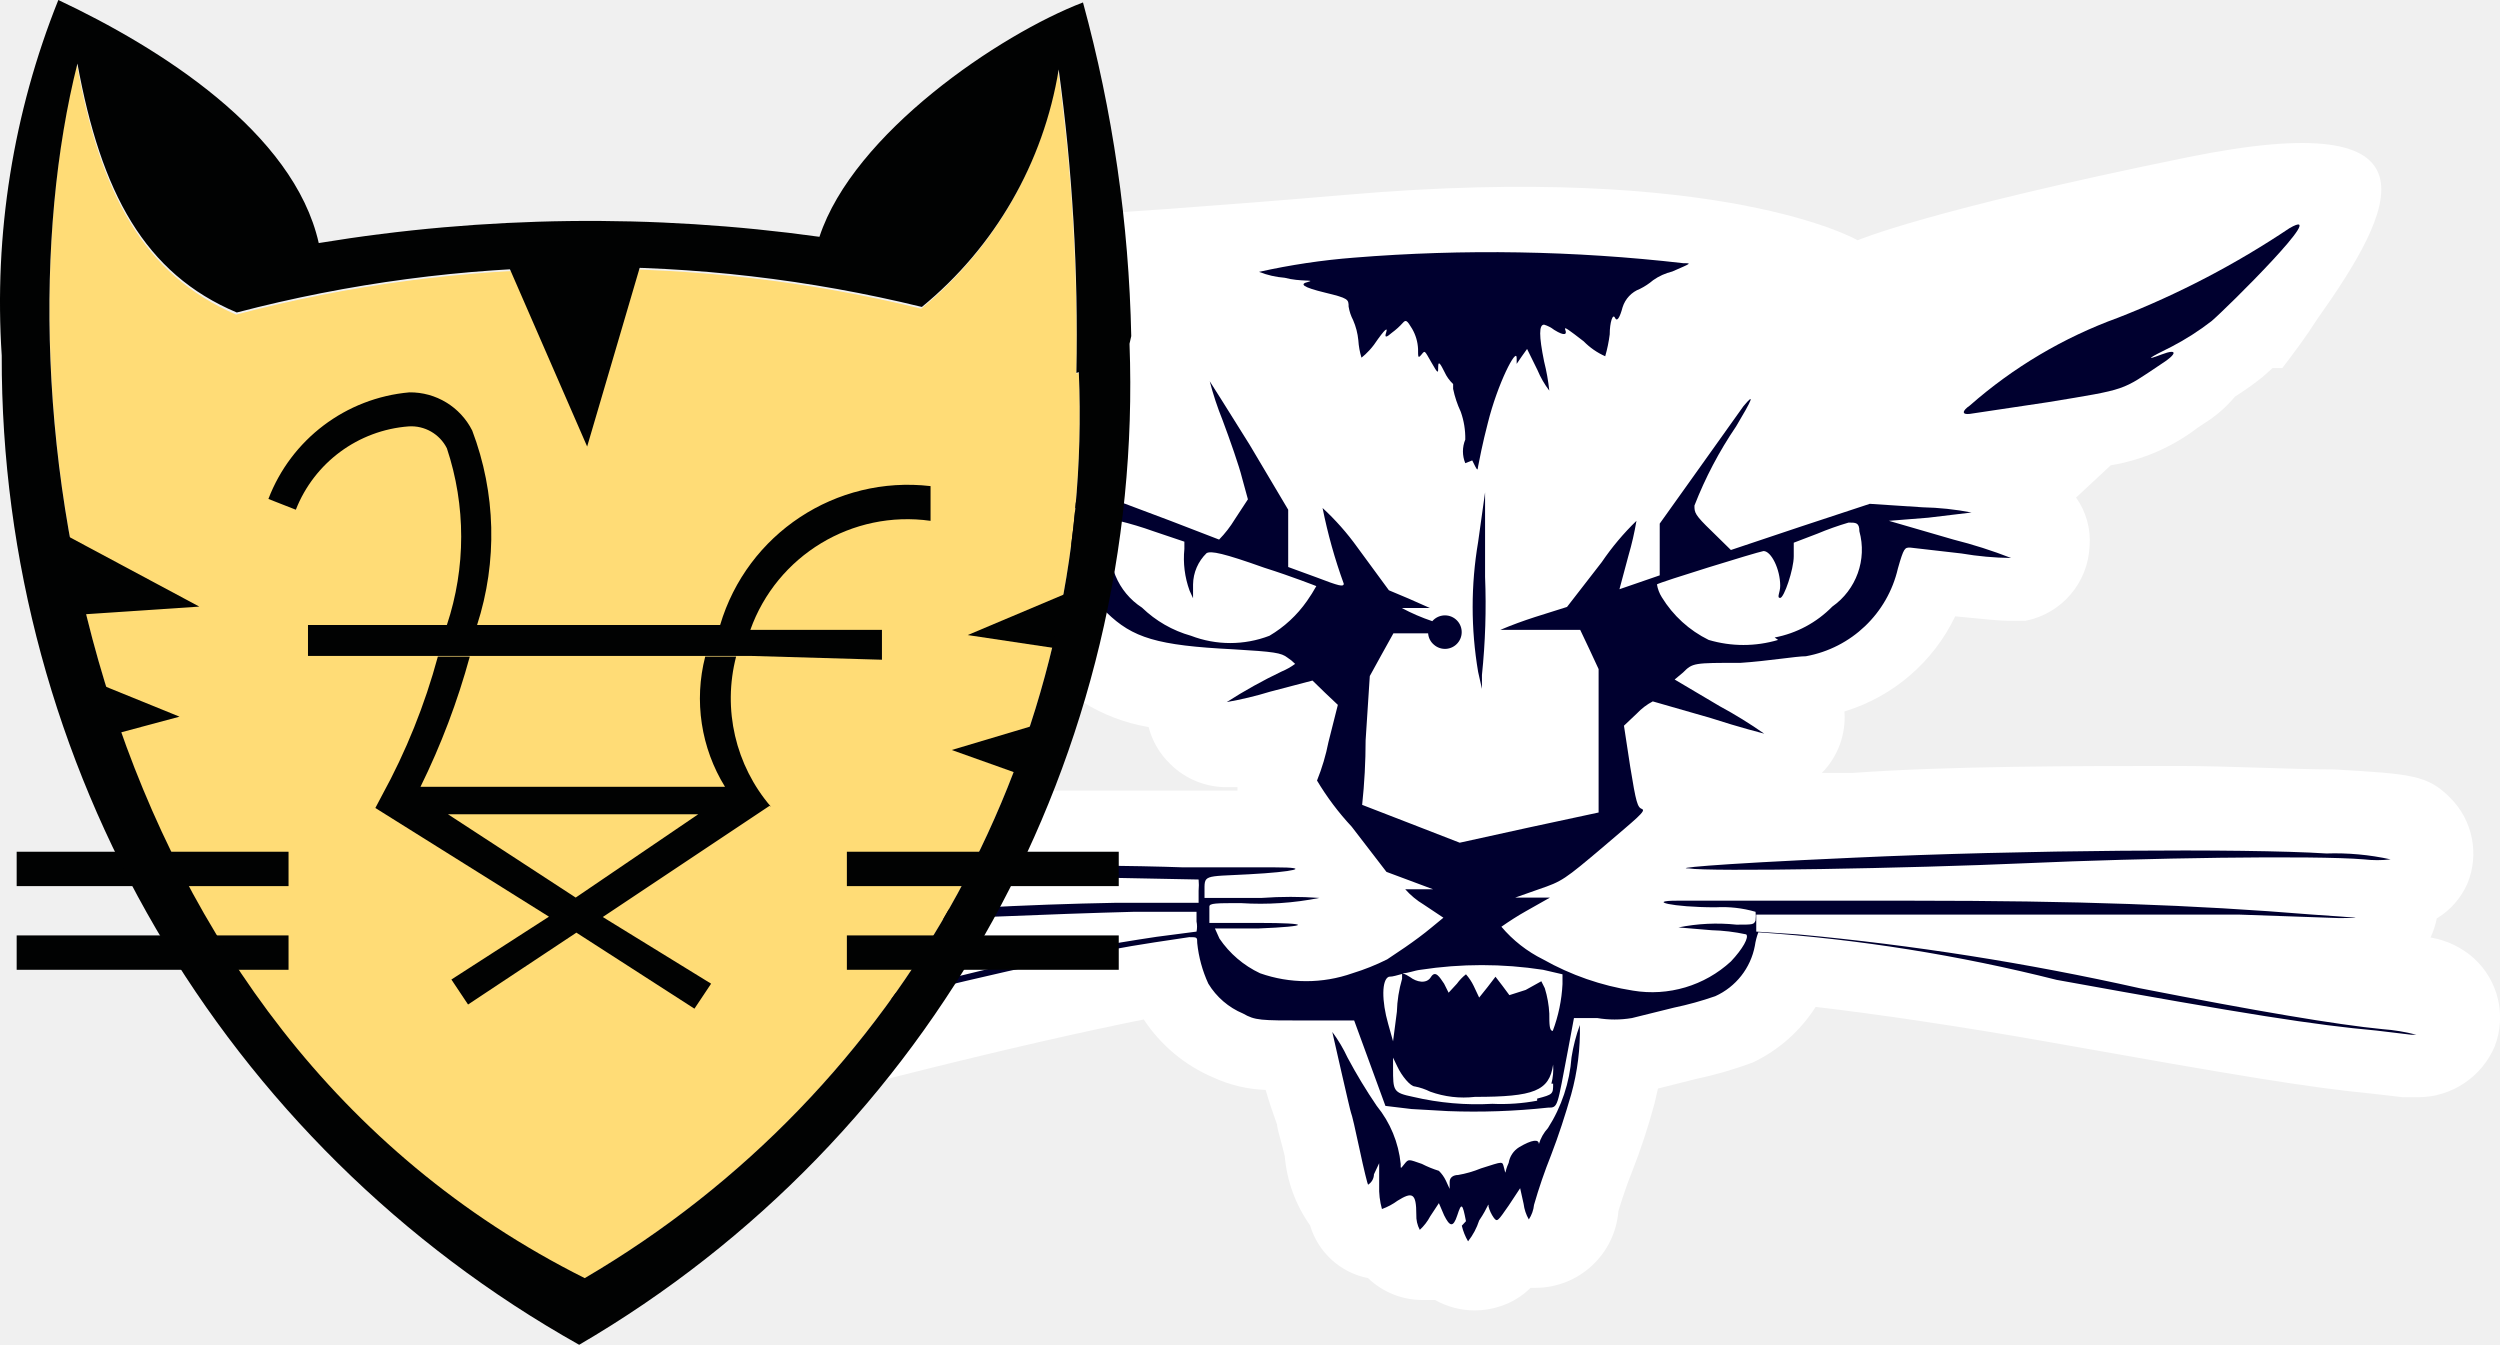
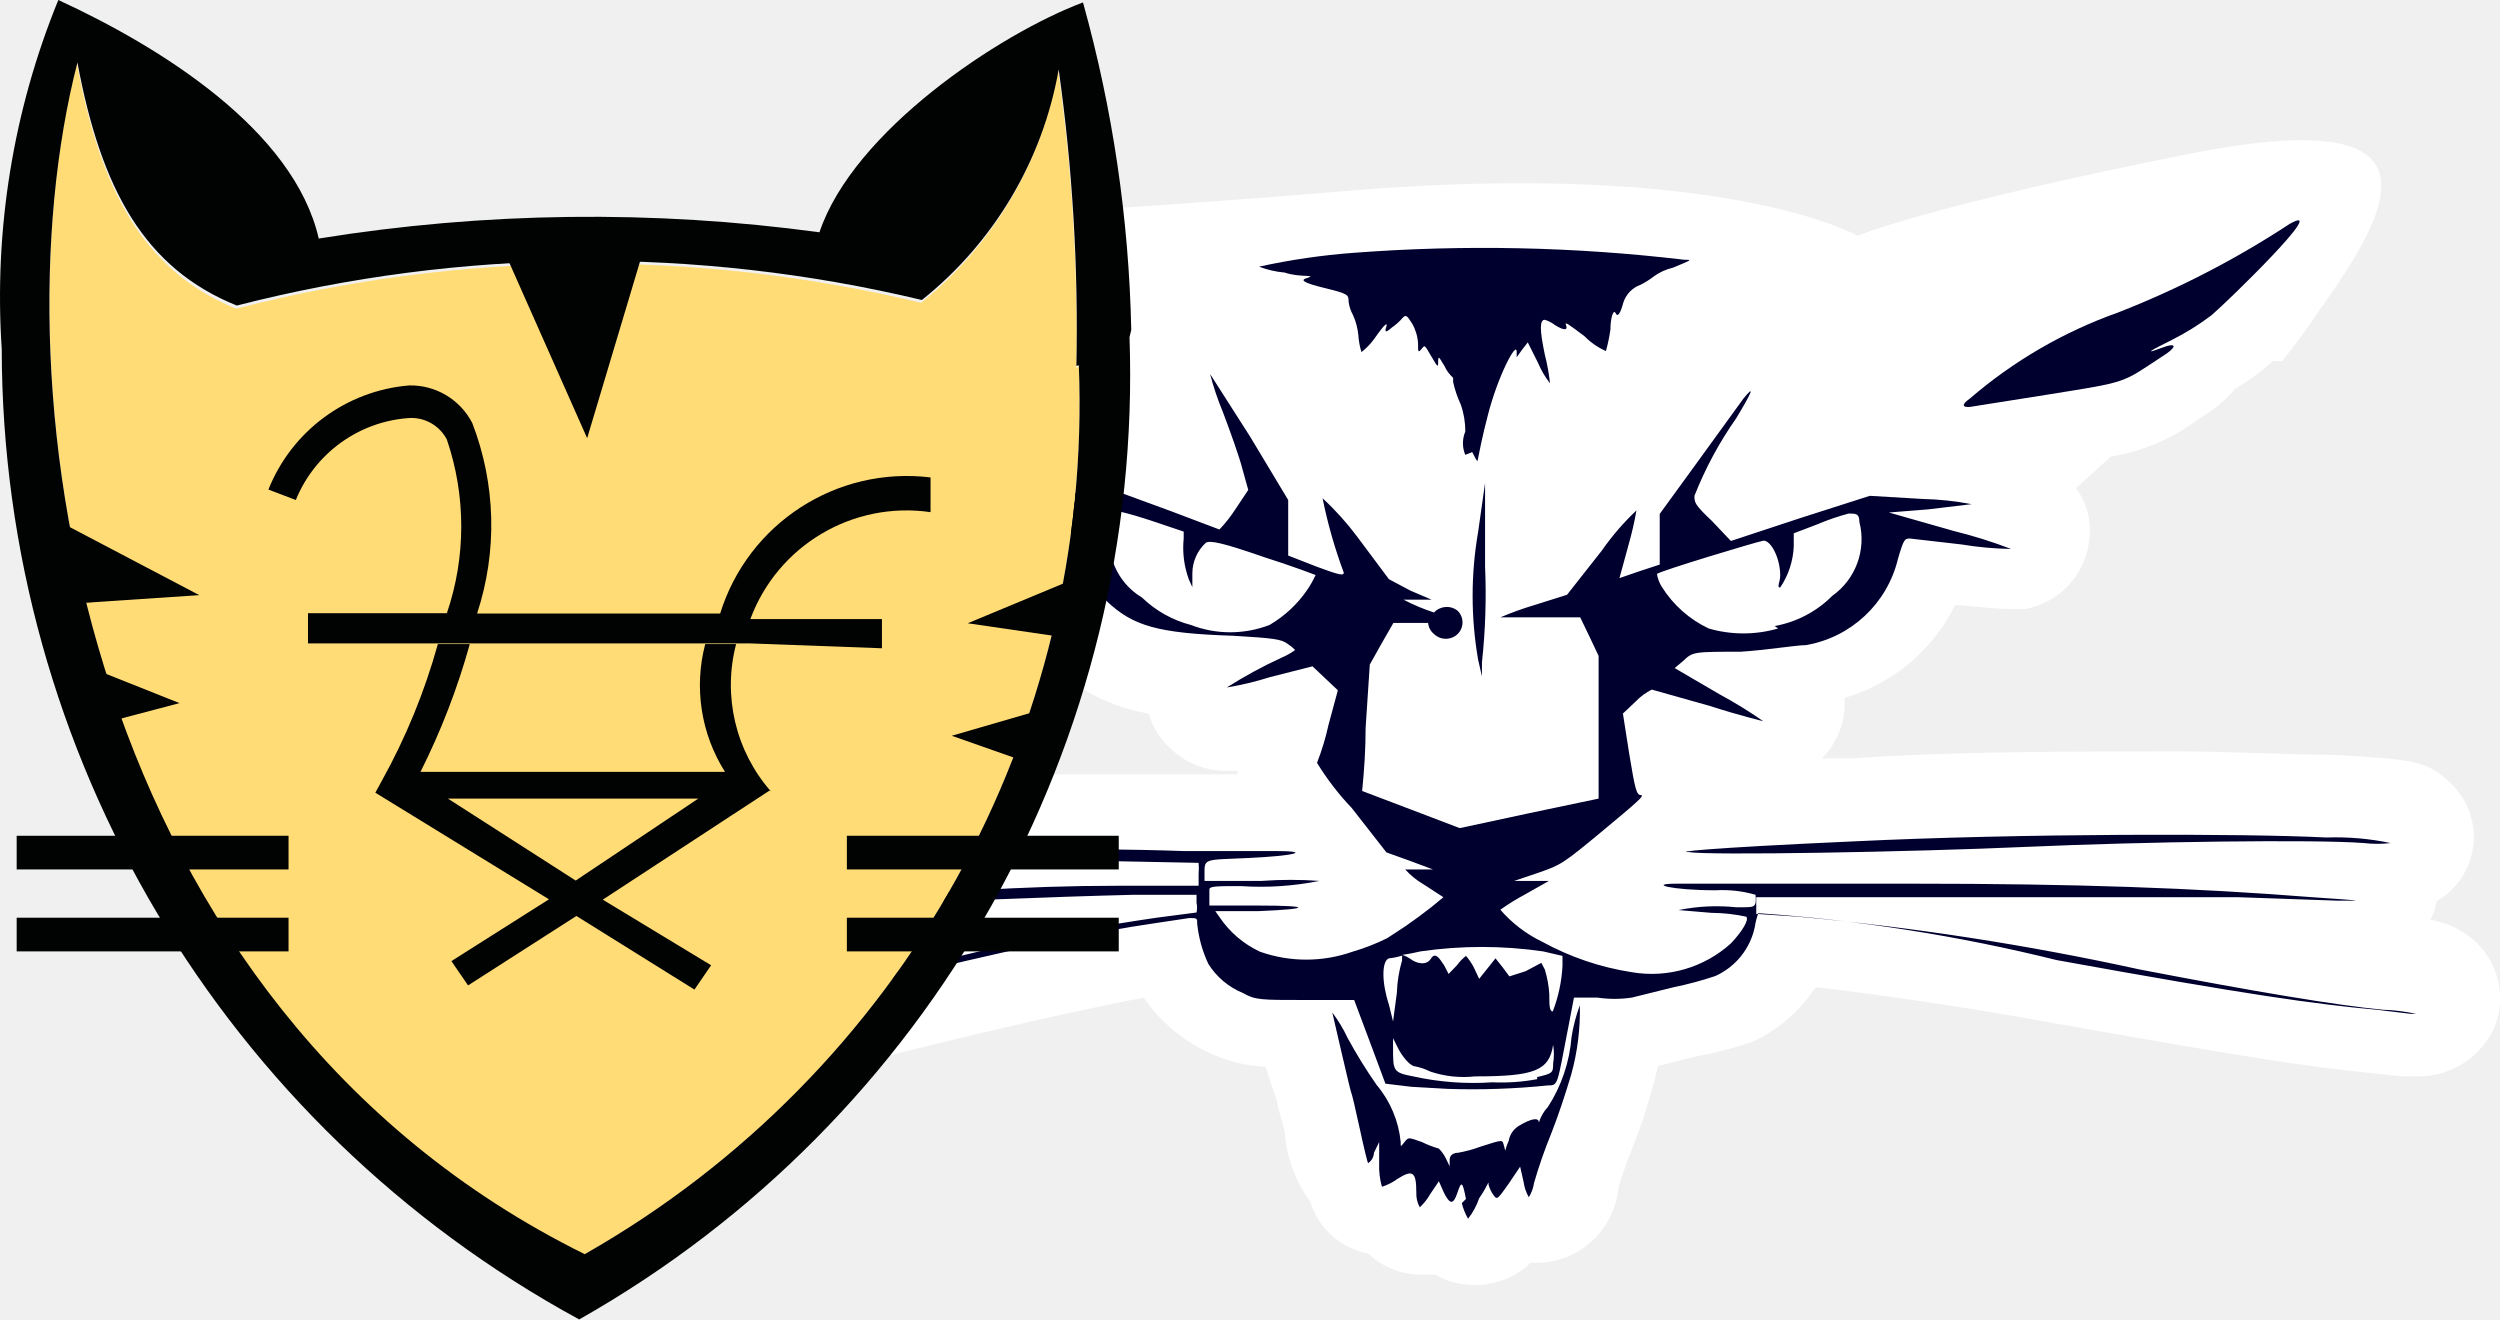
- <svg xmlns="http://www.w3.org/2000/svg" id="aff4fc45-edf2-4fda-90c6-3eac0614c52d" data-name="Слой 1" width="72" height="38.73" viewBox="0 0 72 38.73">
+ <svg xmlns="http://www.w3.org/2000/svg" id="b3518a29-fb11-4d43-b944-58860b6584da" data-name="tomee" width="72" height="38" viewBox="0 0 72 38">
  <defs>
    <style>
-       .eb966f9c-5a45-44a0-808f-4f78f84151cd {
+       .eb0bd242-8fda-4d05-ab8e-c3484e501b6b {
        fill: #fff;
      }

-       .b99a7faf-b07d-4197-89ad-a0b46aa70979 {
+       .b2a49257-9e74-4e95-841a-34d222a0291b {
        fill: #00002f;
      }

-       .bdf4b109-0dd3-4642-86dd-6f35840f7a4e {
+       .a6c6f039-ddf6-40ec-ab86-37a860d5ef6e {
        fill: #ffdc76;
      }

-       .f568c447-0a8f-4358-b5a0-b2868d26c2b2 {
+       .bca94a12-021b-4ff7-9e5e-16d09555eb8d {
        fill: #010202;
      }
    </style>
  </defs>
-   <g>
-     <path class="eb966f9c-5a45-44a0-808f-4f78f84151cd" d="M70,27a2.53,2.53,0,0,0,.18-.55,2.21,2.21,0,0,0,.88-1,2.27,2.27,0,0,0-.5-2.48c-.65-.65-1.11-.68-3.33-.81-1.18,0-3.08-.1-4.46-.1-3,0-6.66,0-9.4.2h-.9a2.28,2.28,0,0,0,.65-1.77,5.23,5.23,0,0,0,3.19-2.74c.79.08,1.3.13,1.55.13h.47a2.29,2.29,0,0,0,1.85-2.15,2.12,2.12,0,0,0-.39-1.4l1-.93a5.61,5.61,0,0,0,2.5-1.08l.18-.12a3.72,3.72,0,0,0,.9-.78,8.39,8.39,0,0,0,.8-.57l.28-.25h.28c.32-.42.67-.88,1-1.4C69,6,70.51,3,63,4.53s-9.5,2.39-9.5,2.39S49.64,4.67,38.78,5.61c-3.74.32-6.75.53-9.07.67V18.83a5.21,5.21,0,0,0,3.37,2.11A2.26,2.26,0,0,0,33.7,22a2.29,2.29,0,0,0,1.66.67h.28v.1h-14c-5.54.23-5.81.33-6.51,1.08a4.6,4.6,0,0,0,.57,4.63,2.18,2.18,0,0,0-1.1,2.08,2.3,2.3,0,0,0,2.3,2.13h.63a51.91,51.91,0,0,0,8.19-1.66c3.44-.87,5.64-1.35,7.22-1.67a4.51,4.51,0,0,0,2,1.67,3.94,3.94,0,0,0,1.51.36c.1.34.21.67.33,1,0,.12.12.48.22.9a4.05,4.05,0,0,0,.73,2,2.18,2.18,0,0,0,1.67,1.52,2.26,2.26,0,0,0,1.58.63h.35a2.32,2.32,0,0,0,1.15.3,2.28,2.28,0,0,0,.73-.12,2.18,2.18,0,0,0,.87-.53h.15a2.4,2.4,0,0,0,2.38-2.21s.16-.55.38-1.1a18.48,18.48,0,0,0,.66-2l.1-.43,1.07-.27a11.7,11.7,0,0,0,1.66-.48A4.37,4.37,0,0,0,52.29,29c1.66.19,4.24.57,6.66,1,5.61,1,7.54,1.32,9.39,1.5l.86.1h.47a2.4,2.4,0,0,0,2.18-1.47,2.31,2.31,0,0,0-.6-2.53A2.49,2.49,0,0,0,70,27Z" />
-     <g>
-       <path class="b99a7faf-b07d-4197-89ad-a0b46aa70979" d="M37.67,8.12c-.25.06-.16.15.5.31s.67.19.67.4a1.28,1.28,0,0,0,.13.39,1.91,1.91,0,0,1,.15.58,2.19,2.19,0,0,0,.09.5s.18-.13.36-.37c.35-.51.4-.5.35-.35s0,.15.17,0a2.06,2.06,0,0,0,.31-.28c.09-.1.12-.08.27.17a1.27,1.27,0,0,1,.17.58c0,.25,0,.28.1.16s.08-.13.28.22.2.33.2.13.08-.05.18.15a1.11,1.11,0,0,0,.25.35v.14a3,3,0,0,0,.22.66,2.26,2.26,0,0,1,.13.8.89.89,0,0,0,0,.68l.2-.08c.17.35.15.28.17.17s.13-.68.28-1.25c.28-1.13.83-2.2.83-1.87v.17l.15-.22.15-.21.3.61a2.66,2.66,0,0,0,.34.59,6.17,6.17,0,0,0-.15-.84c-.15-.74-.15-1.06,0-1.06a.89.89,0,0,1,.29.15c.32.2.37.12.32,0s.1,0,.53.33a2,2,0,0,0,.62.43,4.13,4.13,0,0,0,.13-.63c0-.35.09-.61.15-.48s.14,0,.22-.3a.83.83,0,0,1,.5-.53,1.86,1.86,0,0,0,.38-.25,1.61,1.61,0,0,1,.55-.25c.55-.24.57-.24.32-.24A48.75,48.75,0,0,0,39,7.42a19.48,19.48,0,0,0-2.74.41A2.57,2.57,0,0,0,37,8C37.44,8.12,37.92,8.05,37.67,8.12Z" />
-       <path class="b99a7faf-b07d-4197-89ad-a0b46aa70979" d="M59,11.58c2.3-.38,2.08-.32,3.25-1.1.43-.27.5-.46,0-.27s-.37.1.3-.23a7.6,7.6,0,0,0,1.14-.73c.44-.37,3.47-3.38,2.25-2.68A25.58,25.58,0,0,1,61,9.15a13.38,13.38,0,0,0-4.27,2.53v0c-.22.15-.24.27,0,.24Z" />
-       <path class="b99a7faf-b07d-4197-89ad-a0b46aa70979" d="M53.42,24.7c-4.46.2-5.16.31-4.78.31h0c.55.1,6.36,0,9.72-.15s8.29-.23,9.72-.11a3.31,3.31,0,0,0,.77,0A7.46,7.46,0,0,0,67,24.58C64.67,24.43,58.18,24.48,53.42,24.7Z" />
-       <path class="b99a7faf-b07d-4197-89ad-a0b46aa70979" d="M29.71,12.07c1.12.13.9,0,.44-.41-.14-.11-.3-.19-.44-.29Z" />
-       <path class="b99a7faf-b07d-4197-89ad-a0b46aa70979" d="M42.57,19.35l.11.49v-.4a19.7,19.7,0,0,0,.09-2.83V14.18l-.2,1.43A11.18,11.18,0,0,0,42.57,19.35Z" />
-       <path class="b99a7faf-b07d-4197-89ad-a0b46aa70979" d="M68.62,29.64c-1.33-.13-3.63-.52-7-1.18a77.76,77.76,0,0,0-9.84-1.55l-1.2-.08v-.49H64.47l2.87.1c.81,0,.68,0-.74-.1-3.42-.28-6.84-.4-11.5-.4H48.29c-.86,0-.15.19,1.12.19a3.42,3.42,0,0,1,1.15.13,1,1,0,0,1,0,.25c-.05.12-.07.12-.55.12a5.5,5.5,0,0,0-1.67.08l.95.08a5.36,5.36,0,0,1,1,.12c.09.08-.1.42-.44.78a3.35,3.35,0,0,1-2.82.84,7.68,7.68,0,0,1-2.59-.9,3.76,3.76,0,0,1-1.2-.94c.23-.16.46-.31.71-.45l.69-.39h-1l.68-.24c.67-.23.72-.26,1.9-1.26.9-.77,1.2-1,1.07-1.05s-.17-.17-.34-1.22l-.18-1.18.37-.35a1.75,1.75,0,0,1,.46-.35l1.67.48c.83.27,1.54.45,1.54.45a13,13,0,0,0-1.28-.79l-1.3-.77.24-.2c.28-.28.3-.28,1.66-.28.77-.05,1.6-.19,1.88-.19a3.33,3.33,0,0,0,2.65-2.53c.17-.6.2-.6.35-.6l1.48.17a9.16,9.16,0,0,0,1.43.13,13.92,13.92,0,0,0-1.66-.53L54.4,15l1.13-.09,1.25-.15a8.33,8.33,0,0,0-1.41-.15l-1.52-.1-2,.66-2,.67-.55-.54c-.5-.48-.5-.54-.5-.74A11.42,11.42,0,0,1,50,12.28c.46-.77.56-1,.21-.58l-1.29,1.81-1.12,1.57v1.49l-.58.2-.58.2L46.9,16a8.68,8.68,0,0,0,.23-1,7.6,7.6,0,0,0-1,1.19l-1,1.29-.92.29c-.34.11-.67.23-1,.37h2.3l.27.57.26.56v4.13l-2,.43-2,.44-1.39-.54-1.42-.55a17.83,17.83,0,0,0,.1-1.86l.12-1.85.33-.6.35-.63h1a.47.47,0,0,0,.17.33.48.48,0,0,0,.68-.05.48.48,0,1,0-.73-.63,5.7,5.7,0,0,1-.88-.38h.81l-.61-.27L40,17l-.91-1.24a7.38,7.38,0,0,0-1-1.13,15,15,0,0,0,.61,2.18c0,.1-.13.07-.78-.18l-.82-.3V14.68l-1.11-1.87c-.62-1-1.15-1.83-1.15-1.83a9.17,9.17,0,0,0,.37,1.12c.21.56.48,1.33.56,1.66l.17.62-.38.58a3.21,3.21,0,0,1-.45.58L33.71,15l-1.41-.53H29.71v.16a5.11,5.11,0,0,0,.62,0h.93l-.43.13-1.12.32v.41c.44-.06.81-.1.87-.12s.2,0,.29.39a4.07,4.07,0,0,0,1,1.88c.75.73,1.45.95,3.65,1.06,1.18.07,1.38.1,1.56.24a1.24,1.24,0,0,1,.22.18,1.87,1.87,0,0,1-.39.22,14.41,14.41,0,0,0-1.58.88,10.36,10.36,0,0,0,1.25-.3l1.22-.32.36.35.37.35-.27,1.07a6.15,6.15,0,0,1-.33,1.11,7.84,7.84,0,0,0,1,1.33l1,1.3.67.25.67.25h-.8a2.26,2.26,0,0,0,.53.44l.57.38-.34.28c-.24.2-.5.39-.76.57l-.52.35a6.49,6.49,0,0,1-1,.4,4,4,0,0,1-2.66,0,2.9,2.9,0,0,1-1.17-1l-.13-.29h1.25c1.51-.06,1.53-.16,0-.16H34.83v-.47c0-.1.2-.1.91-.1A8.7,8.7,0,0,0,38,25.86a11.5,11.5,0,0,0-1.66,0H34.69V25.7c0-.52-.06-.45,1.27-.52s1.85-.2.76-.2H34.08c-2.7-.1-10.09-.1-12.37,0s-5,.35-5,.35h.46c1.92-.12,5.43-.2,11.24-.12l6.11.12a1.71,1.71,0,0,1,0,.32V26H32.16c-2.68.05-5.11.18-9.07.49-4.69.37-5.79.52-5.82.52h.21c1.67-.18,10.59-.63,15.17-.75h1.81v.28a.71.71,0,0,1,0,.29l-1.15.15a59.73,59.73,0,0,0-8.14,1.8,54.88,54.88,0,0,1-8,1.66h.19a49.87,49.87,0,0,0,7.75-1.53c4-1,6.48-1.52,8.14-1.77l1-.15c.23,0,.23,0,.23.17a3.7,3.7,0,0,0,.32,1.17,2.13,2.13,0,0,0,1,.86c.35.2.5.2,1.78.2H39l.45,1.23.45,1.23.75.09L41.7,32h0a19.81,19.81,0,0,0,2.88-.1c.3,0,.26,0,.58-1.67l.17-.91H46a3,3,0,0,0,1,0l1.21-.3a9.51,9.51,0,0,0,1.19-.33,2,2,0,0,0,1.14-1.45,1.86,1.86,0,0,1,.1-.39,48.81,48.81,0,0,1,8.59,1.37c5.51,1,7.44,1.3,9.21,1.46l1,.12h.15A5.4,5.4,0,0,0,68.62,29.64ZM50.79,15.87c.22,0,.48.52.48,1,0,.2-.11.35,0,.35s.39-.82.39-1.2v-.39l.68-.26a8.7,8.7,0,0,1,.9-.32c.21,0,.31,0,.31.25a2,2,0,0,1-.78,2.17,3.15,3.15,0,0,1-1.66.89l.1.07a3.51,3.51,0,0,1-2,0,3.27,3.27,0,0,1-1.35-1.23,1,1,0,0,1-.14-.37C47.79,16.77,50.57,15.91,50.79,15.87ZM37.64,17.31a3.46,3.46,0,0,1-1.08,1l0,0a3.15,3.15,0,0,1-2.26,0,3.32,3.32,0,0,1-1.41-.81,2,2,0,0,1-.87-2.1.68.68,0,0,1,.2-.4,9.83,9.83,0,0,1,1,.3l.89.3v.21a2.71,2.71,0,0,0,.15,1.2l.1.22v-.4a1.28,1.28,0,0,1,.39-.9c.13-.07.48,0,1.66.42.82.26,1.5.53,1.5.53A4.64,4.64,0,0,1,37.64,17.31ZM40,28.13c.13,0,.25-.05.38-.08l0,.14a3.78,3.78,0,0,0-.15.95l-.11.85-.14-.5C39.79,28.83,39.79,28.21,40,28.13Zm4.73,3.08c0,.3,0,.31-.46.43v.06a5.61,5.61,0,0,1-1.29.09,8,8,0,0,1-2.28-.2c-.58-.12-.58-.17-.58-.83v-.3l.12.25c.13.28.38.58.51.58a1.76,1.76,0,0,1,.44.15,2.84,2.84,0,0,0,1.29.15c1.7,0,2.14-.17,2.25-.93A1.69,1.69,0,0,1,44.68,31.21ZM45,28.34a4.45,4.45,0,0,1-.28,1.35c-.1,0-.1-.2-.1-.5a3,3,0,0,0-.13-.73l-.1-.2-.45.25-.47.15-.2-.27-.2-.26-.23.3-.24.3-.16-.34a1.46,1.46,0,0,0-.22-.33,1.33,1.33,0,0,0-.26.27l-.24.26-.13-.26c-.13-.19-.25-.4-.38-.19s-.42.14-.6,0a.89.89,0,0,0-.22-.11c.17,0,.34-.08.52-.1a11.61,11.61,0,0,1,3.53,0l.56.13Z" />
-       <path class="b99a7faf-b07d-4197-89ad-a0b46aa70979" d="M44.58,32.49a1.17,1.17,0,0,0-.26.46c0-.15-.2-.13-.57.09a.65.65,0,0,0-.3.45c-.13.28-.07.38-.13.16s0-.21-.67,0a3.1,3.1,0,0,1-.66.19c-.12,0-.24.06-.24.2v.2L41.64,34a1,1,0,0,0-.2-.28,3,3,0,0,1-.49-.2c-.38-.13-.38-.15-.5,0s-.11.15-.11,0a3.14,3.14,0,0,0-.69-1.67,15.09,15.09,0,0,1-.84-1.39,4.25,4.25,0,0,0-.44-.74s.52,2.3.54,2.33.13.5.25,1.07.23,1,.24,1a.36.36,0,0,0,.17-.3l.15-.32v.64a2.2,2.2,0,0,0,.08.68,1.76,1.76,0,0,0,.45-.24c.42-.26.54-.23.54.4a.86.86,0,0,0,.1.44,1.45,1.45,0,0,0,.3-.39l.25-.38.15.35c.16.32.26.37.38,0s.15-.35.25.17l-.12.13a1.63,1.63,0,0,0,.18.45,1.93,1.93,0,0,0,.32-.6c.27-.4.27-.55.27-.4a1,1,0,0,0,.15.32c.1.13.11.11.43-.35l.33-.5.1.45a1.2,1.2,0,0,0,.15.45.93.93,0,0,0,.15-.42,15.08,15.08,0,0,1,.49-1.43c.22-.57.41-1.16.58-1.75a6.85,6.85,0,0,0,.25-2,4.89,4.89,0,0,0-.24.93A4.38,4.38,0,0,1,44.58,32.49Z" />
+   <g id="fe14c7e1-6447-4c6e-bd19-8ffd7925b47b" data-name="group">
+     <path id="a8a2f845-7835-4384-81ba-3427dafe3db8" data-name="g3" class="eb0bd242-8fda-4d05-ab8e-c3484e501b6b" d="M70,26.49a2.45,2.45,0,0,0,.18-.54,2.13,2.13,0,0,0,.38-3.41c-.65-.64-1.11-.67-3.33-.8-1.18,0-3.08-.1-4.46-.1-3,0-6.66,0-9.4.2h-.9a2.22,2.22,0,0,0,.65-1.74,5.17,5.17,0,0,0,3.19-2.68c.79.07,1.3.12,1.55.12h.47a2.27,2.27,0,0,0,1.85-2.11,2,2,0,0,0-.39-1.37l1-.91a5.69,5.69,0,0,0,2.5-1.06l.18-.12a3.68,3.68,0,0,0,.9-.77,8.72,8.72,0,0,0,.8-.55l.28-.25h.28c.32-.41.67-.86,1-1.37C69,5.89,70.51,2.94,63,4.44s-9.5,2.35-9.5,2.35S49.64,4.58,38.78,5.5C35,5.82,32,6,29.71,6.16V18.48a5.23,5.23,0,0,0,3.37,2.07,2.23,2.23,0,0,0,.62,1,2.32,2.32,0,0,0,1.66.65h.28v.1h-14c-5.54.23-5.81.32-6.51,1.06a4.42,4.42,0,0,0,.57,4.54,2.13,2.13,0,0,0-1.1,2,2.28,2.28,0,0,0,2.3,2.09h.63a53,53,0,0,0,8.19-1.62c3.44-.86,5.64-1.33,7.22-1.64a4.59,4.59,0,0,0,2,1.64,4.11,4.11,0,0,0,1.51.35c.1.33.21.66.33,1,0,.12.12.47.22.88a3.85,3.85,0,0,0,.73,2,2.17,2.17,0,0,0,1.67,1.5,2.24,2.24,0,0,0,1.58.61h.35a2.32,2.32,0,0,0,1.15.3,2.28,2.28,0,0,0,.73-.12,2.15,2.15,0,0,0,.87-.52h.15a2.38,2.38,0,0,0,2.38-2.17s.16-.54.38-1.08a16.71,16.71,0,0,0,.66-2l.1-.42,1.07-.27A10.8,10.8,0,0,0,50.48,30a4.31,4.31,0,0,0,1.81-1.57c1.66.19,4.24.56,6.66,1,5.61,1,7.54,1.3,9.39,1.48l.86.09h.47a2.39,2.39,0,0,0,2.18-1.44,2.23,2.23,0,0,0-.6-2.48A2.55,2.55,0,0,0,70,26.49Z" transform="translate(0)" />
+     <g id="f24d8765-2cfc-45d3-8570-491c80fe0088" data-name="g2">
+       <path id="e8de344b-0250-40ad-a3e3-dcd34da3c43a" data-name="19" class="b2a49257-9e74-4e95-841a-34d222a0291b" d="M37.67,8c-.25.06-.16.14.5.3s.67.19.67.39a1.06,1.06,0,0,0,.13.39,1.85,1.85,0,0,1,.15.57,2.11,2.11,0,0,0,.09.49,1.89,1.89,0,0,0,.36-.37c.35-.5.4-.49.35-.34s0,.15.17,0a1.64,1.64,0,0,0,.31-.28c.09-.09.12-.07.27.17a1.3,1.3,0,0,1,.17.57c0,.25,0,.28.1.16s.08-.13.28.21.2.33.2.13.08,0,.18.15a1,1,0,0,0,.25.34V11a3.11,3.11,0,0,0,.22.65,2.28,2.28,0,0,1,.13.78.87.87,0,0,0,0,.67l.2-.08c.17.34.15.27.17.17s.13-.67.28-1.23c.28-1.11.83-2.16.83-1.83v.16l.15-.21L44,9.86l.3.6a2.59,2.59,0,0,0,.34.58,5.77,5.77,0,0,0-.15-.83c-.15-.72-.15-1,0-1a.89.89,0,0,1,.29.15c.32.2.37.12.32,0s.1,0,.53.32a2,2,0,0,0,.62.43,4.56,4.56,0,0,0,.13-.62c0-.34.09-.6.15-.47s.14,0,.22-.3a.81.81,0,0,1,.5-.52,2.2,2.2,0,0,0,.38-.24,1.53,1.53,0,0,1,.55-.25c.55-.23.57-.23.32-.23A49.23,49.23,0,0,0,39,7.28a19.46,19.46,0,0,0-2.74.4,2.74,2.74,0,0,0,.74.17C37.44,8,37.92,7.9,37.67,8Z" transform="translate(0)" />
+       <path id="af7b603f-c229-45b5-848a-427d224c203a" data-name="18" class="b2a49257-9e74-4e95-841a-34d222a0291b" d="M59,11.36c2.3-.37,2.08-.31,3.25-1.08.43-.26.5-.45,0-.26s-.37.1.3-.23a7.48,7.48,0,0,0,1.14-.71c.44-.37,3.47-3.32,2.25-2.63A26.77,26.77,0,0,1,61,9a13.43,13.43,0,0,0-4.27,2.48h0c-.22.15-.24.26,0,.24Z" transform="translate(0)" />
+       <path id="bf416045-6916-4a19-acfb-a6d22a3ac86c" data-name="17" class="b2a49257-9e74-4e95-841a-34d222a0291b" d="M53.42,24.23c-4.46.2-5.16.31-4.78.31h0c.55.1,6.36,0,9.72-.15s8.29-.22,9.72-.11a3.3,3.3,0,0,0,.77,0A7.68,7.68,0,0,0,67,24.12C64.67,24,58.18,24,53.42,24.23Z" transform="translate(0)" />
+       <path id="eb1f38bb-c416-4938-b953-a69818d485a0" data-name="16" class="b2a49257-9e74-4e95-841a-34d222a0291b" d="M29.71,11.84c1.12.13.9,0,.44-.4-.14-.11-.3-.19-.44-.28Z" transform="translate(0)" />
+       <path id="fefde7dd-51ed-4583-a284-1c780e3589d9" data-name="15" class="b2a49257-9e74-4e95-841a-34d222a0291b" d="M42.57,19l.11.48v-.4a18.32,18.32,0,0,0,.09-2.77V13.91l-.2,1.41A10.77,10.77,0,0,0,42.57,19Z" transform="translate(0)" />
+       <path id="aa9f0209-0d48-4224-b8e0-ecc94c71984b" data-name="14" class="b2a49257-9e74-4e95-841a-34d222a0291b" d="M68.62,29.08c-1.33-.13-3.63-.51-7-1.16a79.83,79.83,0,0,0-9.84-1.52l-1.2-.08v-.48H64.47l2.87.1c.81,0,.68,0-.74-.1-3.42-.27-6.84-.39-11.5-.39H48.29c-.86,0-.15.19,1.12.19a3.42,3.42,0,0,1,1.15.13,1,1,0,0,1,0,.24c-.05.12-.07.12-.55.12a5.5,5.5,0,0,0-1.67.08l.95.08a4.86,4.86,0,0,1,1,.11c.09.08-.1.41-.44.77A3.4,3.4,0,0,1,47,28a7.87,7.87,0,0,1-2.59-.88,3.74,3.74,0,0,1-1.2-.92,6.46,6.46,0,0,1,.71-.44l.69-.39h-1l.68-.23c.67-.23.72-.26,1.9-1.24.9-.75,1.2-1,1.07-1s-.17-.17-.34-1.2l-.18-1.15.37-.35a1.72,1.72,0,0,1,.46-.34l1.67.47c.83.27,1.54.44,1.54.44A12.77,12.77,0,0,0,49.53,20l-1.3-.76.24-.2c.28-.27.3-.27,1.66-.27.77-.05,1.6-.19,1.88-.19a3.3,3.3,0,0,0,2.65-2.48c.17-.59.2-.59.35-.59l1.48.17a9.75,9.75,0,0,0,1.43.13,13.87,13.87,0,0,0-1.66-.52l-1.86-.53,1.13-.09,1.25-.15a8.44,8.44,0,0,0-1.41-.15l-1.52-.09-2,.64-2,.66L49.3,15c-.5-.47-.5-.53-.5-.72A10.74,10.74,0,0,1,50,12.05c.46-.76.56-1,.21-.57l-1.29,1.78L47.8,14.8v1.46l-.58.19-.58.2.26-.95c.09-.32.17-.65.23-1a7.38,7.38,0,0,0-1,1.16l-1,1.27-.92.29a9.19,9.19,0,0,0-1,.36h2.3l.27.56.26.55V23l-2,.42-2,.43-1.39-.53-1.42-.54c.06-.6.1-1.21.1-1.82l.12-1.82.33-.59.35-.61h1a.46.46,0,0,0,.17.32.49.49,0,0,0,.68,0h0a.47.47,0,0,0,0-.67.5.5,0,0,0-.68.05h0a5.65,5.65,0,0,1-.88-.37h.81l-.61-.26L40,16.68l-.91-1.22a8.09,8.09,0,0,0-1-1.11,14.16,14.16,0,0,0,.61,2.14c0,.1-.13.07-.78-.17L37.1,16V14.4L36,12.57l-1.15-1.8a8.36,8.36,0,0,0,.37,1.1c.21.55.48,1.31.56,1.63l.17.61-.38.57a4,4,0,0,1-.45.57l-1.4-.53L32.3,14.2H29.71v.15a3.21,3.21,0,0,0,.62,0h.93l-.43.13-1.12.32v.4c.44-.06.81-.1.87-.12s.2,0,.29.38a4,4,0,0,0,1,1.85c.75.71,1.45.93,3.65,1,1.18.07,1.38.1,1.56.23a1.24,1.24,0,0,1,.22.18,1.87,1.87,0,0,1-.39.22,13.4,13.4,0,0,0-1.58.86,9.09,9.09,0,0,0,1.25-.3l1.22-.31.36.34.37.35-.27,1a7.18,7.18,0,0,1-.33,1.09,7.76,7.76,0,0,0,1,1.3l1,1.28.67.24.67.25h-.8a2.22,2.22,0,0,0,.53.43l.57.37-.34.28c-.24.19-.5.38-.76.56l-.52.34a6.09,6.09,0,0,1-1,.39,4,4,0,0,1-2.66,0,2.86,2.86,0,0,1-1.17-1L35,26.24h1.25c1.51-.06,1.53-.16,0-.16H34.83v-.46c0-.1.2-.1.91-.1A8.55,8.55,0,0,0,38,25.37a11.5,11.5,0,0,0-1.66,0H34.69v-.15c0-.51-.06-.45,1.27-.51s1.85-.2.76-.2H34.08c-2.7-.1-10.09-.1-12.37,0s-5,.34-5,.34h.46c1.92-.12,5.43-.19,11.24-.12l6.11.12a1.71,1.71,0,0,1,0,.32v.34H32.16c-2.68,0-5.11.18-9.07.48-4.69.36-5.79.51-5.82.51h.21c1.67-.18,10.59-.62,15.17-.73h1.81V26a.66.66,0,0,1,0,.28l-1.15.15a59.64,59.64,0,0,0-8.14,1.77,57.29,57.29,0,0,1-8,1.63h.19a51,51,0,0,0,7.75-1.5c4-1,6.48-1.5,8.14-1.74l1-.15c.23,0,.23,0,.23.17a3.59,3.59,0,0,0,.32,1.15,2.12,2.12,0,0,0,1,.84c.35.2.5.2,1.78.2H39l.45,1.2.45,1.21.75.09,1.05.06h0a21.33,21.33,0,0,0,2.88-.1c.3,0,.26,0,.58-1.64l.17-.89H46a3.35,3.35,0,0,0,1,0l1.21-.3a10,10,0,0,0,1.19-.32,2,2,0,0,0,1.14-1.42,1.86,1.86,0,0,1,.1-.39,49.87,49.87,0,0,1,8.59,1.35c5.51,1,7.44,1.27,9.21,1.43l1,.12h.15A5.31,5.31,0,0,0,68.62,29.08ZM50.79,15.57c.22,0,.48.51.48,1,0,.2-.11.35,0,.35a2.29,2.29,0,0,0,.39-1.18v-.38l.68-.26a6.82,6.82,0,0,1,.9-.31c.21,0,.31,0,.31.24a2,2,0,0,1-.78,2.13,3.12,3.12,0,0,1-1.66.87l.1.07a3.58,3.58,0,0,1-2,0,3.21,3.21,0,0,1-1.35-1.2,1,1,0,0,1-.14-.37C47.79,16.45,50.57,15.61,50.79,15.57ZM37.64,17a3.37,3.37,0,0,1-1.08,1h0a3.15,3.15,0,0,1-2.26,0,3.19,3.19,0,0,1-1.41-.79A1.93,1.93,0,0,1,32,15.11a.64.64,0,0,1,.2-.39c.34.08.67.18,1,.29l.89.3v.2a2.64,2.64,0,0,0,.15,1.18l.1.22v-.4a1.2,1.2,0,0,1,.39-.88c.13-.07.48,0,1.66.41.82.26,1.5.52,1.5.52A3,3,0,0,1,37.64,17ZM40,27.6a1.72,1.72,0,0,0,.38-.08v.14a3.69,3.69,0,0,0-.15.93l-.11.83L40,28.93C39.79,28.29,39.79,27.68,40,27.6Zm4.73,3c0,.3,0,.31-.46.42v.06a5.61,5.61,0,0,1-1.29.09A8,8,0,0,1,40.7,31c-.58-.11-.58-.16-.58-.81v-.29l.12.24c.13.28.38.57.51.57a1.76,1.76,0,0,1,.44.15,3,3,0,0,0,1.29.14c1.7,0,2.14-.16,2.25-.91a1.63,1.63,0,0,1,0,.54ZM45,27.81a4.27,4.27,0,0,1-.28,1.32c-.1,0-.1-.2-.1-.49a3,3,0,0,0-.13-.72l-.1-.19-.45.24-.47.15-.2-.27-.2-.25-.23.29-.24.3-.16-.34a1.66,1.66,0,0,0-.22-.32,1.33,1.33,0,0,0-.26.27l-.24.25-.13-.25c-.13-.19-.25-.4-.38-.19s-.42.14-.6,0a.91.91,0,0,0-.22-.11,5.27,5.27,0,0,0,.52-.1,12.28,12.28,0,0,1,3.53,0l.56.13Z" transform="translate(0)" />
+       <path id="a704a390-769f-4c79-83f6-8dadecdd8582" data-name="13" class="b2a49257-9e74-4e95-841a-34d222a0291b" d="M44.58,31.88a1.13,1.13,0,0,0-.26.45c0-.15-.2-.13-.57.09a.63.63,0,0,0-.3.44c-.13.27-.07.37-.13.16s0-.21-.67,0a3.79,3.79,0,0,1-.66.18c-.12,0-.24.06-.24.2v.19l-.11-.23a1.1,1.1,0,0,0-.2-.28,2.92,2.92,0,0,1-.49-.19c-.38-.13-.38-.15-.5,0s-.11.15-.11,0a3,3,0,0,0-.69-1.64,13.85,13.85,0,0,1-.84-1.36,4.16,4.16,0,0,0-.44-.73s.52,2.26.54,2.29.13.49.25,1.05.23,1,.24,1a.38.38,0,0,0,.17-.3l.15-.31v.63a2.1,2.1,0,0,0,.08.66,1.6,1.6,0,0,0,.45-.23c.42-.26.54-.23.54.39a.8.8,0,0,0,.1.43,1.57,1.57,0,0,0,.3-.38l.25-.37.15.34c.16.31.26.36.38,0s.15-.34.25.17l-.12.12a1.77,1.77,0,0,0,.18.45,2,2,0,0,0,.32-.59c.27-.39.27-.54.27-.39a1,1,0,0,0,.15.31c.1.13.11.11.43-.34l.33-.49.1.44a1.21,1.21,0,0,0,.15.44,1.07,1.07,0,0,0,.15-.41,13.82,13.82,0,0,1,.49-1.41c.22-.56.41-1.14.58-1.71a6.87,6.87,0,0,0,.25-2,4.79,4.79,0,0,0-.24.92A4.34,4.34,0,0,1,44.58,31.88Z" transform="translate(0)" />
    </g>
-     <g>
-       <path class="bdf4b109-0dd3-4642-86dd-6f35840f7a4e" d="M31.07,10.74A28.84,28.84,0,0,1,16.82,36.83c-14.42-7.2-17-25.25-14.61-35C2.88,5.57,4.13,7.91,6.8,9.06a40.06,40.06,0,0,1,19.73-.17A11.17,11.17,0,0,0,30.47,2,57.41,57.41,0,0,1,31,10.76Z" />
-       <polygon class="f568c447-0a8f-4358-b5a0-b2868d26c2b2" points="14.51 7.35 16.91 12.86 18.55 7.28 14.51 7.35" />
-       <polygon class="f568c447-0a8f-4358-b5a0-b2868d26c2b2" points="1.78 15.35 5.74 17.47 2.16 17.71 1.78 15.35" />
-       <polygon class="f568c447-0a8f-4358-b5a0-b2868d26c2b2" points="2.76 19.66 5.17 20.64 3.12 21.19 2.76 19.66" />
-       <polygon class="f568c447-0a8f-4358-b5a0-b2868d26c2b2" points="31.14 16.91 27.87 18.29 30.54 18.69 31.14 16.91" />
-       <polygon class="f568c447-0a8f-4358-b5a0-b2868d26c2b2" points="29.82 20.88 27.41 21.6 29.43 22.32 29.82 20.88" />
-       <rect class="f568c447-0a8f-4358-b5a0-b2868d26c2b2" x="0.48" y="26.94" width="7.83" height="0.99" />
-       <rect class="f568c447-0a8f-4358-b5a0-b2868d26c2b2" x="0.48" y="24.53" width="7.83" height="0.99" />
-       <rect class="f568c447-0a8f-4358-b5a0-b2868d26c2b2" x="24.39" y="26.94" width="7.83" height="0.99" />
-       <rect class="f568c447-0a8f-4358-b5a0-b2868d26c2b2" x="24.39" y="24.53" width="7.83" height="0.99" />
-       <path class="f568c447-0a8f-4358-b5a0-b2868d26c2b2" d="M21.6,18.89H8.87V18h4a8.06,8.06,0,0,0,0-5.09,1.15,1.15,0,0,0-1.1-.63,3.8,3.8,0,0,0-3.25,2.4l-.79-.31a4.8,4.8,0,0,1,4.06-3.07A2,2,0,0,1,13.6,12.4,8.45,8.45,0,0,1,13.74,18h7a5.64,5.64,0,0,1,6.06-4v1a4.8,4.8,0,0,0-5.19,3.14h3.79V19Z" />
-       <path class="f568c447-0a8f-4358-b5a0-b2868d26c2b2" d="M22.2,23.23a4.79,4.79,0,0,1-1-4.32h-.89a4.84,4.84,0,0,0,.57,3.75H12.11a21,21,0,0,0,1.42-3.75h-.92a18.18,18.18,0,0,1-1.61,4l-.19.36,5,3.13L13,28.21l.48.72,3.12-2.07L20,29.05l.48-.72-3.12-1.92,4.8-3.2Zm-5.62,2.62-3.68-2.4h7.21Zm16-16.17A39.56,39.56,0,0,0,31.19.07c-2.4.92-6.61,3.77-7.59,6.75A48.08,48.08,0,0,0,9.18,7C8.46,3.8,4.59,1.37,1.68,0A23.41,23.41,0,0,0,.05,10.24h0A32.57,32.57,0,0,0,16.68,38.73,32,32,0,0,0,32.53,9.9ZM24.72,6.94m-.57,0h0Zm6.92,3.78A28.83,28.83,0,0,1,16.84,36.81C2.43,29.6-.22,11.56,2.23,1.83,2.91,5.55,4.16,7.88,6.82,9a40.18,40.18,0,0,1,19.73-.16A11.15,11.15,0,0,0,30.49,2,56.18,56.18,0,0,1,31,10.74Z" />
+     <g id="a0167ba0-f7b1-4ea4-813c-06885704c23f" data-name="g1">
+       <path id="b10b0e10-1fd1-49b1-b051-236fb89c38ef" data-name="12" class="a6c6f039-ddf6-40ec-ab86-37a860d5ef6e" d="M31.07,10.54a28.19,28.19,0,0,1-14.25,25.6C2.4,29.07-.18,11.36,2.21,1.8c.67,3.67,1.92,6,4.59,7.09a40.78,40.78,0,0,1,19.73-.17A10.94,10.94,0,0,0,30.47,2a55,55,0,0,1,.53,8.6Z" transform="translate(0)" />
+       <polygon id="eae3e2ed-8b24-44a9-982a-42b8681dc47e" data-name="11" class="bca94a12-021b-4ff7-9e5e-16d09555eb8d" points="14.51 7.21 16.91 12.62 18.55 7.14 14.51 7.21" />
+       <polygon id="b2891d44-2d86-40ba-8490-4dd3405504a7" data-name="10" class="bca94a12-021b-4ff7-9e5e-16d09555eb8d" points="1.78 15.06 5.74 17.14 2.16 17.38 1.78 15.06" />
+       <polygon id="fa9dc56a-bb65-481c-bae9-03d47e5816e7" data-name="9" class="bca94a12-021b-4ff7-9e5e-16d09555eb8d" points="2.76 19.29 5.17 20.25 3.12 20.79 2.76 19.29" />
+       <polygon id="eeacb895-5206-4133-b5ac-c13b238d7a35" data-name="8" class="bca94a12-021b-4ff7-9e5e-16d09555eb8d" points="31.14 16.59 27.87 17.95 30.54 18.34 31.14 16.59" />
+       <polygon id="efd16870-9a73-4868-83cb-35b6f9ef1a8e" data-name="7" class="bca94a12-021b-4ff7-9e5e-16d09555eb8d" points="29.82 20.49 27.41 21.19 29.43 21.9 29.82 20.49" />
+       <rect id="e0c4c567-8775-4a33-a3e6-127a150ba52d" data-name="6" class="bca94a12-021b-4ff7-9e5e-16d09555eb8d" x="0.48" y="26.43" width="7.83" height="0.97" />
+       <rect id="f312b182-0791-42b3-8ee2-391af60c9d22" data-name="5" class="bca94a12-021b-4ff7-9e5e-16d09555eb8d" x="0.48" y="24.07" width="7.83" height="0.97" />
+       <rect id="ee581da2-cc90-4ffb-9f32-89da025c573c" data-name="4" class="bca94a12-021b-4ff7-9e5e-16d09555eb8d" x="24.39" y="26.43" width="7.83" height="0.97" />
+       <rect id="b78a33ea-6034-439c-8a79-7a32f1b6d47a" data-name="3" class="bca94a12-021b-4ff7-9e5e-16d09555eb8d" x="24.39" y="24.07" width="7.83" height="0.97" />
+       <path id="b0dbee40-b9f7-4245-8d96-d65890d2fd43" data-name="2" class="bca94a12-021b-4ff7-9e5e-16d09555eb8d" d="M21.6,18.53H8.87v-.87h4a7.75,7.75,0,0,0,0-5,1.15,1.15,0,0,0-1.1-.62A3.8,3.8,0,0,0,8.52,14.4l-.79-.3a4.79,4.79,0,0,1,4.06-3,2,2,0,0,1,1.81,1.08,8.15,8.15,0,0,1,.14,5.49h7a5.63,5.63,0,0,1,6.06-3.92v1a4.8,4.8,0,0,0-5.19,3.08H25.4v.84Z" transform="translate(0)" />
+       <path id="af2f8481-3a59-4653-be85-17a8147527b2" data-name="1" class="bca94a12-021b-4ff7-9e5e-16d09555eb8d" d="M22.2,22.79a4.65,4.65,0,0,1-1-4.24h-.89a4.67,4.67,0,0,0,.57,3.68H12.11a20.28,20.28,0,0,0,1.42-3.68h-.92A18,18,0,0,1,11,22.48l-.19.35,5,3.07L13,27.68l.48.7,3.12-2L20,28.5l.48-.7-3.12-1.89,4.8-3.14Zm-5.62,2.57L12.9,23h7.21Zm16-15.86A38.05,38.05,0,0,0,31.19.07c-2.4.9-6.61,3.7-7.59,6.62a49.08,49.08,0,0,0-14.42.18C8.46,3.73,4.59,1.34,1.68,0A22.6,22.6,0,0,0,.05,10.05h0A31.86,31.86,0,0,0,16.68,38,31.26,31.26,0,0,0,32.53,9.71ZM24.15,6.81Zm6.92,3.71a28.19,28.19,0,0,1-14.23,25.6C2.43,29-.22,11.34,2.23,1.8c.68,3.65,1.93,5.93,4.59,7a41,41,0,0,1,19.73-.16A10.91,10.91,0,0,0,30.49,2,53.51,53.51,0,0,1,31,10.54Z" transform="translate(0)" />
    </g>
  </g>
</svg>
